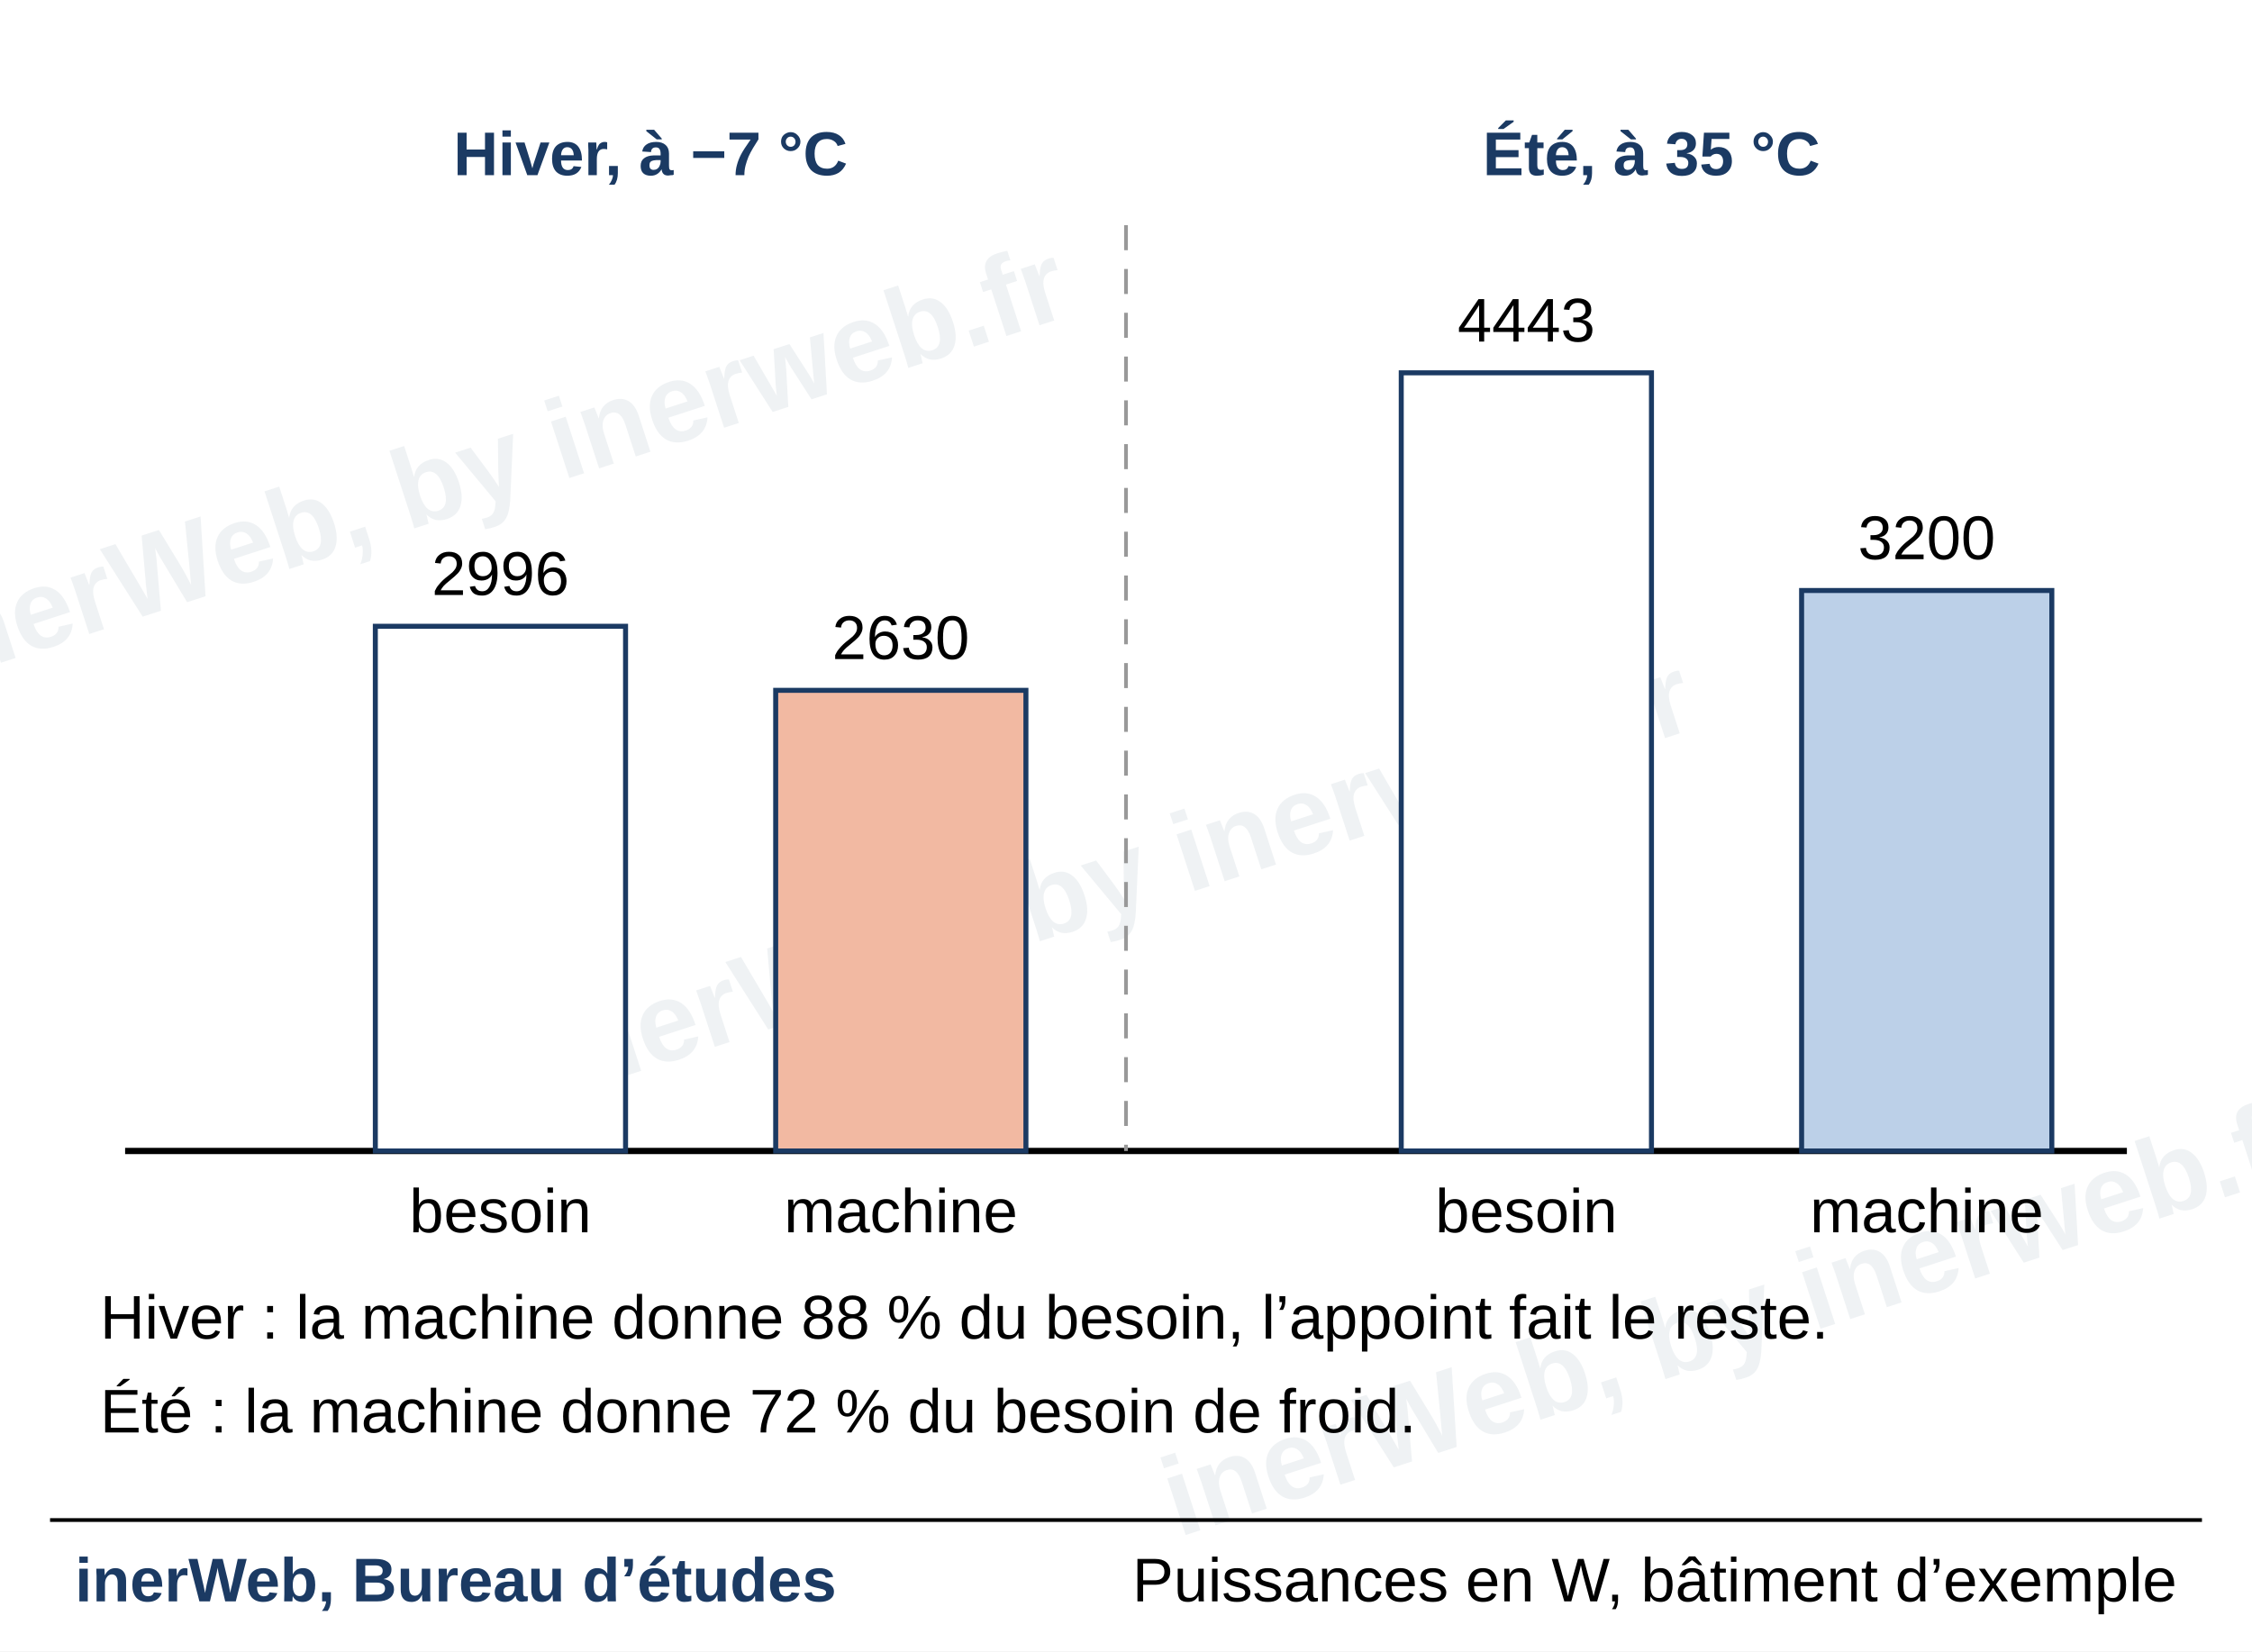
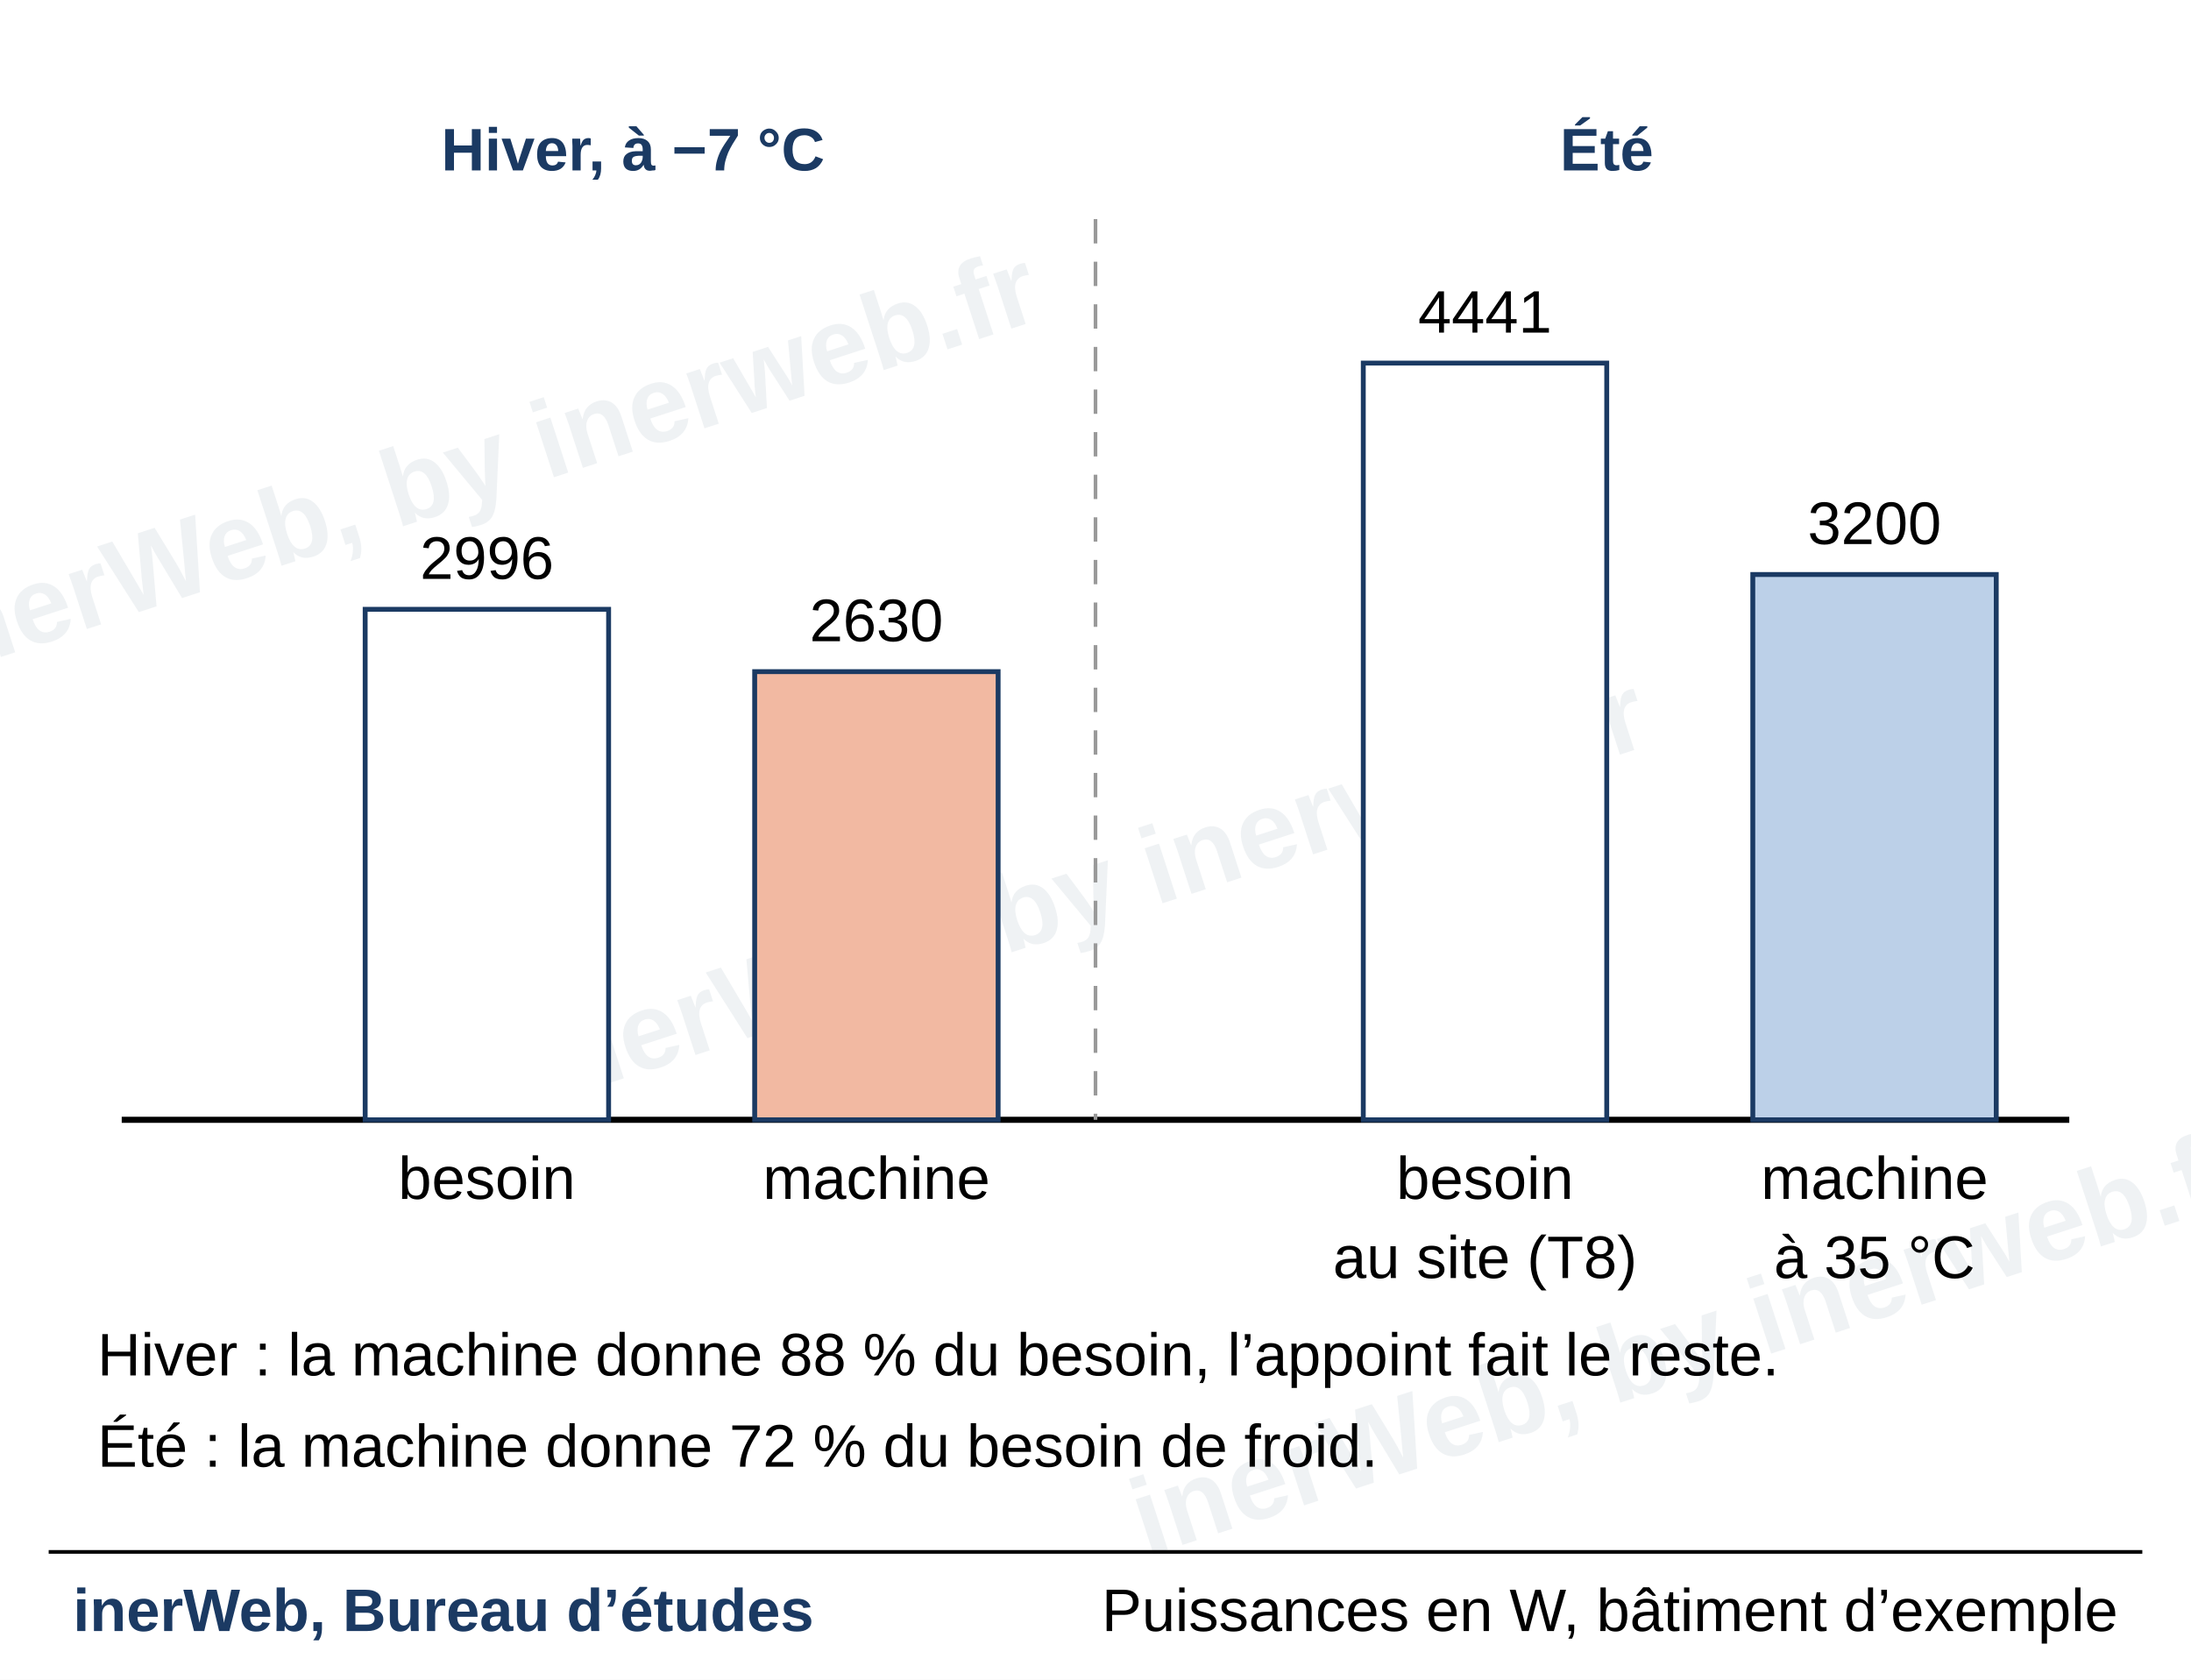
- <svg xmlns="http://www.w3.org/2000/svg" viewBox="0 0 180 132" width="180mm" height="132mm" role="img">
-   <rect width="180" height="132" fill="#fff" />
+ <svg xmlns="http://www.w3.org/2000/svg" viewBox="0 0 180 138" width="180mm" height="138mm" role="img">
+   <rect width="180" height="138" fill="#fff" />
  <g>
-     <text x="90" y="73" font-family="Trebuchet MS, Arial, sans-serif" font-size="9" font-weight="bold" text-anchor="middle" fill="#1b3a63" fill-opacity="0.07" transform="rotate(-18 90 73)">inerWeb, by inerweb.fr</text>
-     <text x="40" y="40" font-family="Trebuchet MS, Arial, sans-serif" font-size="9" font-weight="bold" text-anchor="middle" fill="#1b3a63" fill-opacity="0.07" transform="rotate(-18 40 40)">inerWeb, by inerweb.fr</text>
-     <text x="140" y="108" font-family="Trebuchet MS, Arial, sans-serif" font-size="9" font-weight="bold" text-anchor="middle" fill="#1b3a63" fill-opacity="0.07" transform="rotate(-18 140 108)">inerWeb, by inerweb.fr</text>
+     <text x="90" y="76" font-family="Trebuchet MS, Arial, sans-serif" font-size="9" font-weight="bold" text-anchor="middle" fill="#1b3a63" fill-opacity="0.07" transform="rotate(-18 90 76)">inerWeb, by inerweb.fr</text>
+     <text x="40" y="41" font-family="Trebuchet MS, Arial, sans-serif" font-size="9" font-weight="bold" text-anchor="middle" fill="#1b3a63" fill-opacity="0.07" transform="rotate(-18 40 41)">inerWeb, by inerweb.fr</text>
+     <text x="140" y="113" font-family="Trebuchet MS, Arial, sans-serif" font-size="9" font-weight="bold" text-anchor="middle" fill="#1b3a63" fill-opacity="0.07" transform="rotate(-18 140 113)">inerWeb, by inerweb.fr</text>
  </g>
  <line x1="10.00" y1="92.00" x2="170.00" y2="92.00" stroke="#000" stroke-width="0.5" />
  <text x="52.00" y="14.00" font-family="Trebuchet MS, Arial, sans-serif" font-size="4.94" font-weight="bold" text-anchor="middle" fill="#1b3a63">Hiver, à −7 °C</text>
-   <text x="132.00" y="14.00" font-family="Trebuchet MS, Arial, sans-serif" font-size="4.94" font-weight="bold" text-anchor="middle" fill="#1b3a63">Été, à 35 °C</text>
+   <text x="132.00" y="14.00" font-family="Trebuchet MS, Arial, sans-serif" font-size="4.94" font-weight="bold" text-anchor="middle" fill="#1b3a63">Été</text>
  <rect x="30.00" y="50.06" width="20.00" height="41.94" fill="#fff" stroke="#1b3a63" stroke-width="0.4" />
  <text x="40.00" y="47.56" font-family="Trebuchet MS, Arial, sans-serif" font-size="4.94" text-anchor="middle" fill="#000">2996</text>
  <text x="40.00" y="98.50" font-family="Trebuchet MS, Arial, sans-serif" font-size="4.94" text-anchor="middle" fill="#000">besoin</text>
  <rect x="62.00" y="55.18" width="20.00" height="36.82" fill="#f2b9a2" stroke="#1b3a63" stroke-width="0.4" />
  <text x="72.00" y="52.68" font-family="Trebuchet MS, Arial, sans-serif" font-size="4.94" text-anchor="middle" fill="#000">2630</text>
  <text x="72.00" y="98.50" font-family="Trebuchet MS, Arial, sans-serif" font-size="4.94" text-anchor="middle" fill="#000">machine</text>
-   <rect x="112.00" y="29.80" width="20.00" height="62.20" fill="#fff" stroke="#1b3a63" stroke-width="0.4" />
-   <text x="122.00" y="27.30" font-family="Trebuchet MS, Arial, sans-serif" font-size="4.94" text-anchor="middle" fill="#000">4443</text>
+   <rect x="112.00" y="29.83" width="20.00" height="62.17" fill="#fff" stroke="#1b3a63" stroke-width="0.4" />
+   <text x="122.00" y="27.33" font-family="Trebuchet MS, Arial, sans-serif" font-size="4.94" text-anchor="middle" fill="#000">4441</text>
  <text x="122.00" y="98.50" font-family="Trebuchet MS, Arial, sans-serif" font-size="4.94" text-anchor="middle" fill="#000">besoin</text>
+   <text x="122.00" y="105.00" font-family="Trebuchet MS, Arial, sans-serif" font-size="4.94" text-anchor="middle" fill="#000">au site (T8)</text>
  <rect x="144.00" y="47.20" width="20.00" height="44.80" fill="#bcd0e8" stroke="#1b3a63" stroke-width="0.4" />
  <text x="154.00" y="44.70" font-family="Trebuchet MS, Arial, sans-serif" font-size="4.94" text-anchor="middle" fill="#000">3200</text>
  <text x="154.00" y="98.50" font-family="Trebuchet MS, Arial, sans-serif" font-size="4.94" text-anchor="middle" fill="#000">machine</text>
+   <text x="154.00" y="105.00" font-family="Trebuchet MS, Arial, sans-serif" font-size="4.94" text-anchor="middle" fill="#000">à 35 °C</text>
  <line x1="90.00" y1="18.00" x2="90.00" y2="92.00" stroke="#999" stroke-width="0.3" stroke-dasharray="2 1.5" />
-   <text x="8.00" y="107.00" font-family="Trebuchet MS, Arial, sans-serif" font-size="4.94" text-anchor="start" fill="#000">Hiver : la machine donne 88 % du besoin, l’appoint fait le reste.</text>
-   <text x="8.00" y="114.50" font-family="Trebuchet MS, Arial, sans-serif" font-size="4.94" text-anchor="start" fill="#000">Été : la machine donne 72 % du besoin de froid.</text>
-   <line x1="4.00" y1="121.50" x2="176.00" y2="121.50" stroke="#000" stroke-width="0.3" />
-   <text x="6.00" y="128.00" font-family="Trebuchet MS, Arial, sans-serif" font-size="4.94" font-weight="bold" text-anchor="start" fill="#1b3a63">inerWeb, Bureau d’études</text>
-   <text x="174.00" y="128.00" font-family="Trebuchet MS, Arial, sans-serif" font-size="4.94" text-anchor="end" fill="#000">Puissances en W, bâtiment d’exemple</text>
+   <text x="8.00" y="113.00" font-family="Trebuchet MS, Arial, sans-serif" font-size="4.94" text-anchor="start" fill="#000">Hiver : la machine donne 88 % du besoin, l’appoint fait le reste.</text>
+   <text x="8.00" y="120.50" font-family="Trebuchet MS, Arial, sans-serif" font-size="4.94" text-anchor="start" fill="#000">Été : la machine donne 72 % du besoin de froid.</text>
+   <line x1="4.00" y1="127.50" x2="176.00" y2="127.50" stroke="#000" stroke-width="0.3" />
+   <text x="6.00" y="134.00" font-family="Trebuchet MS, Arial, sans-serif" font-size="4.94" font-weight="bold" text-anchor="start" fill="#1b3a63">inerWeb, Bureau d’études</text>
+   <text x="174.00" y="134.00" font-family="Trebuchet MS, Arial, sans-serif" font-size="4.94" text-anchor="end" fill="#000">Puissances en W, bâtiment d’exemple</text>
</svg>
